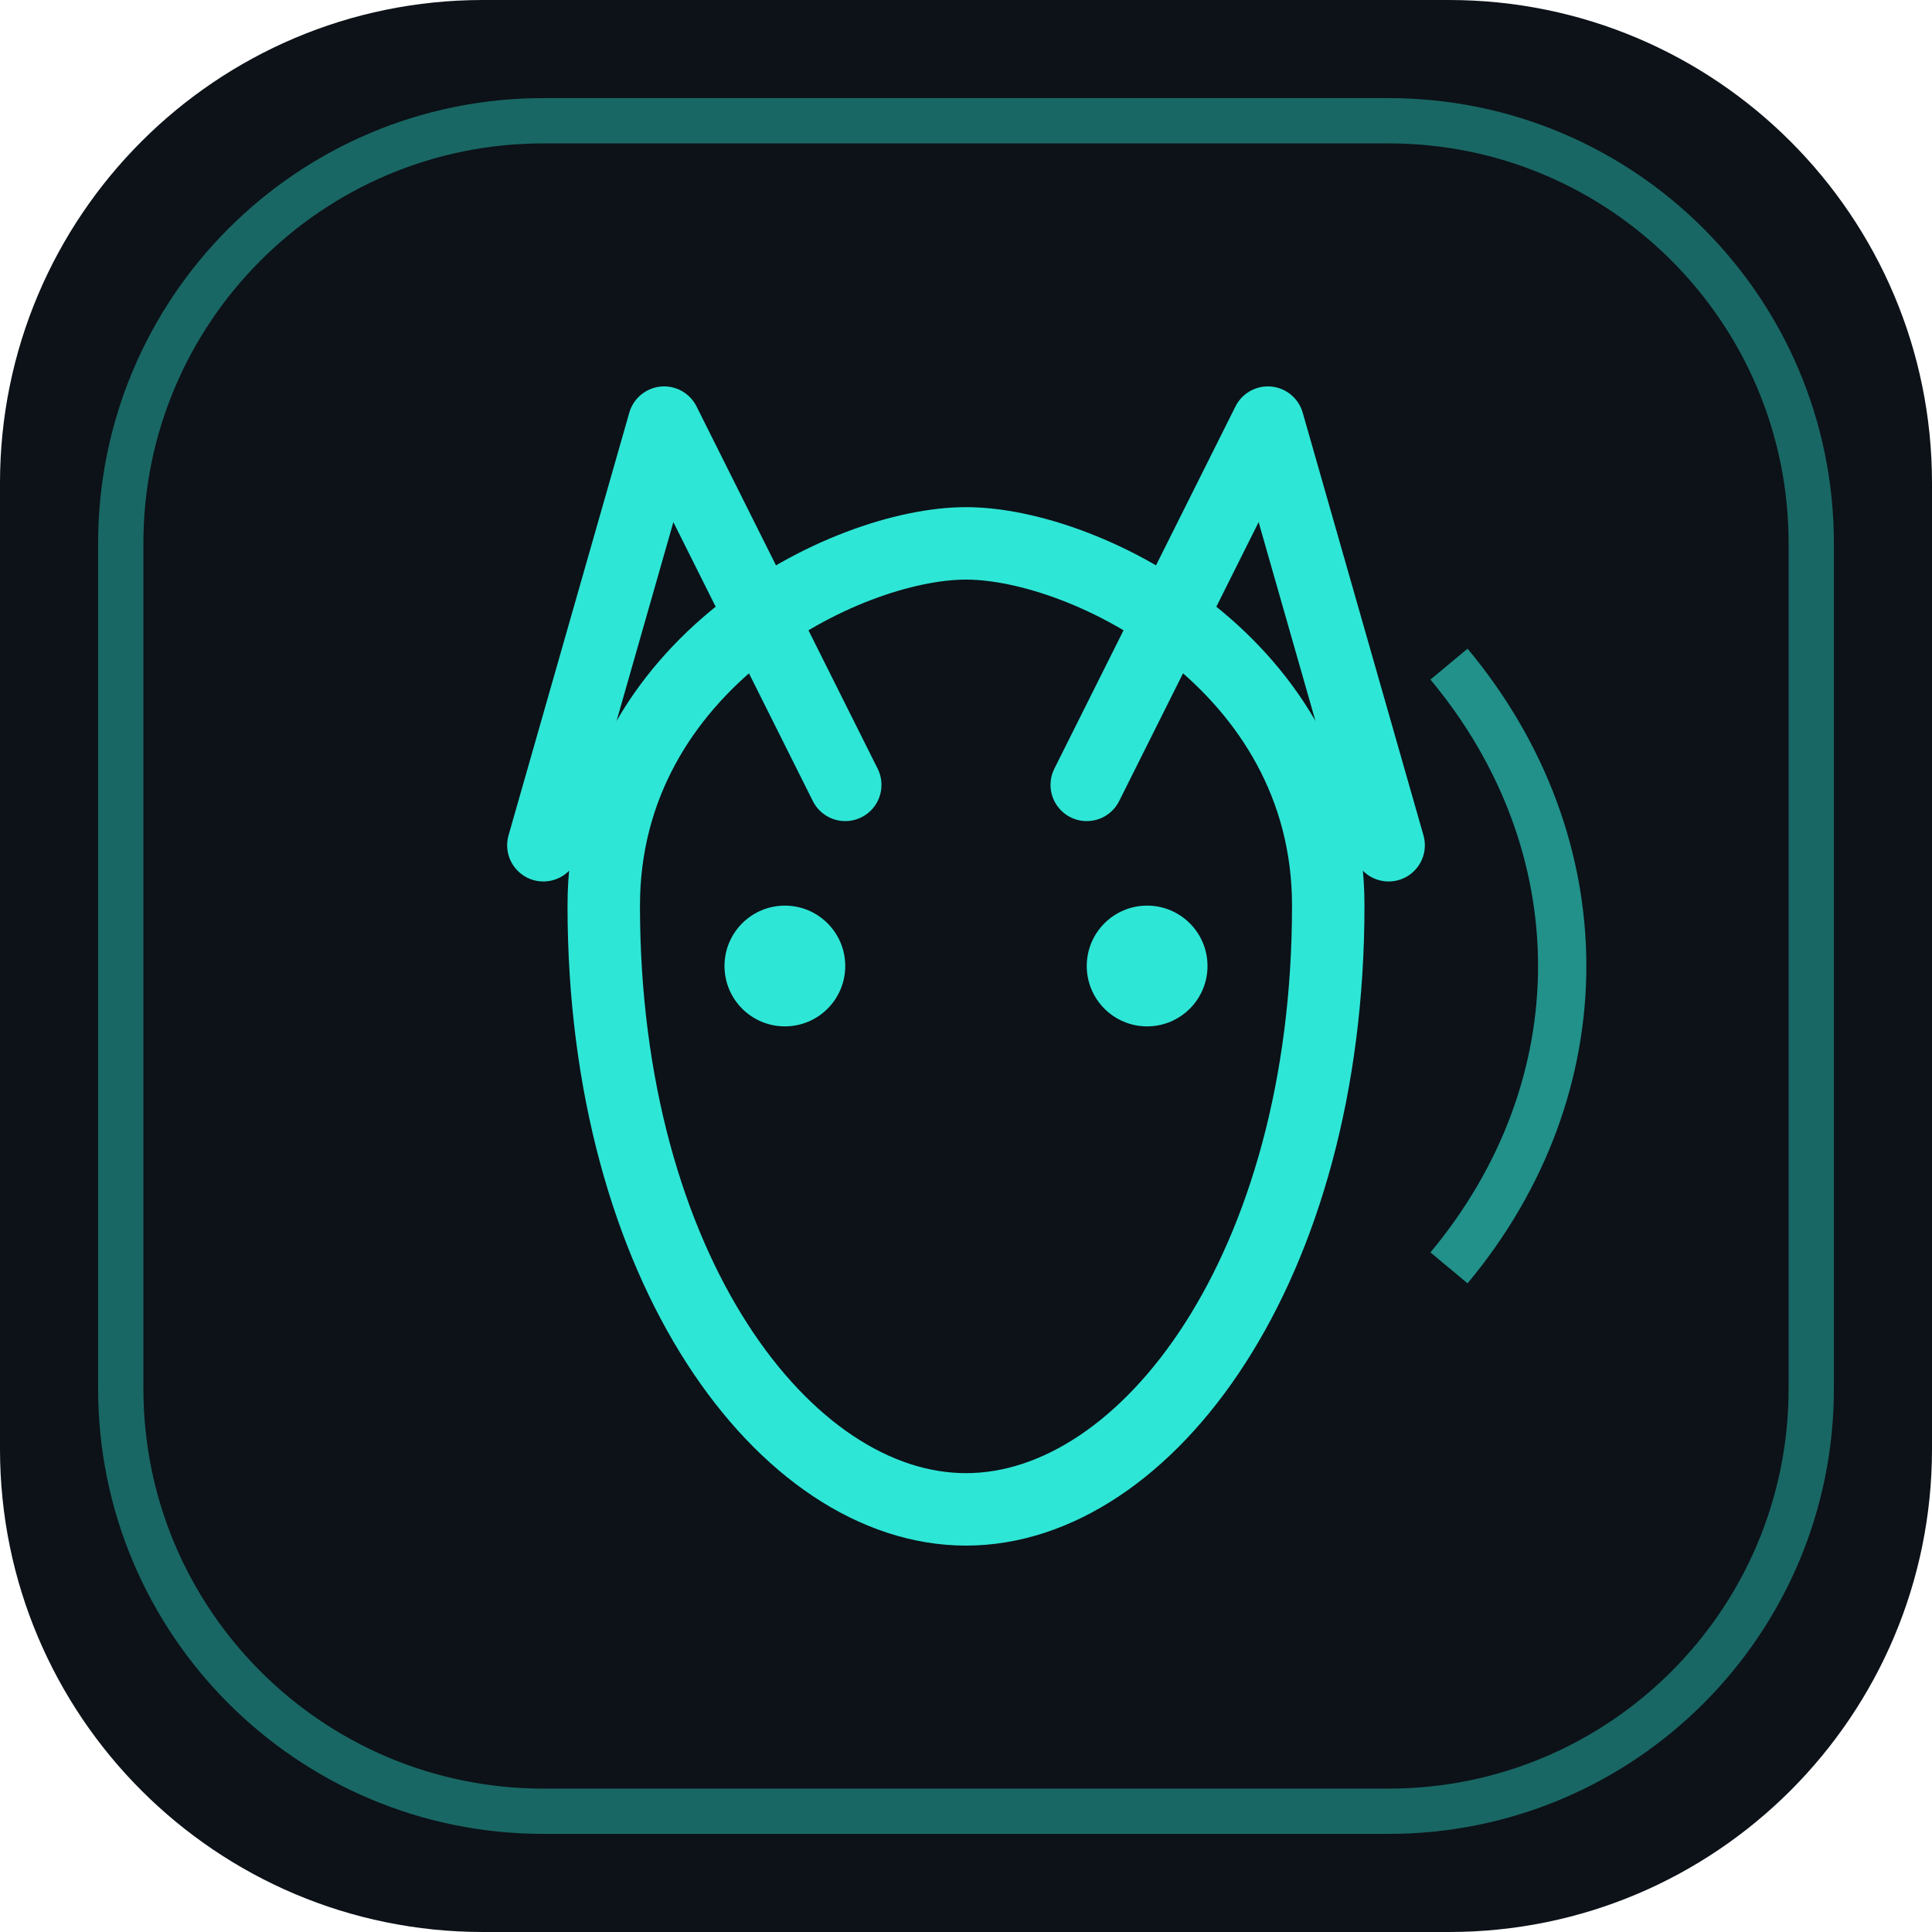
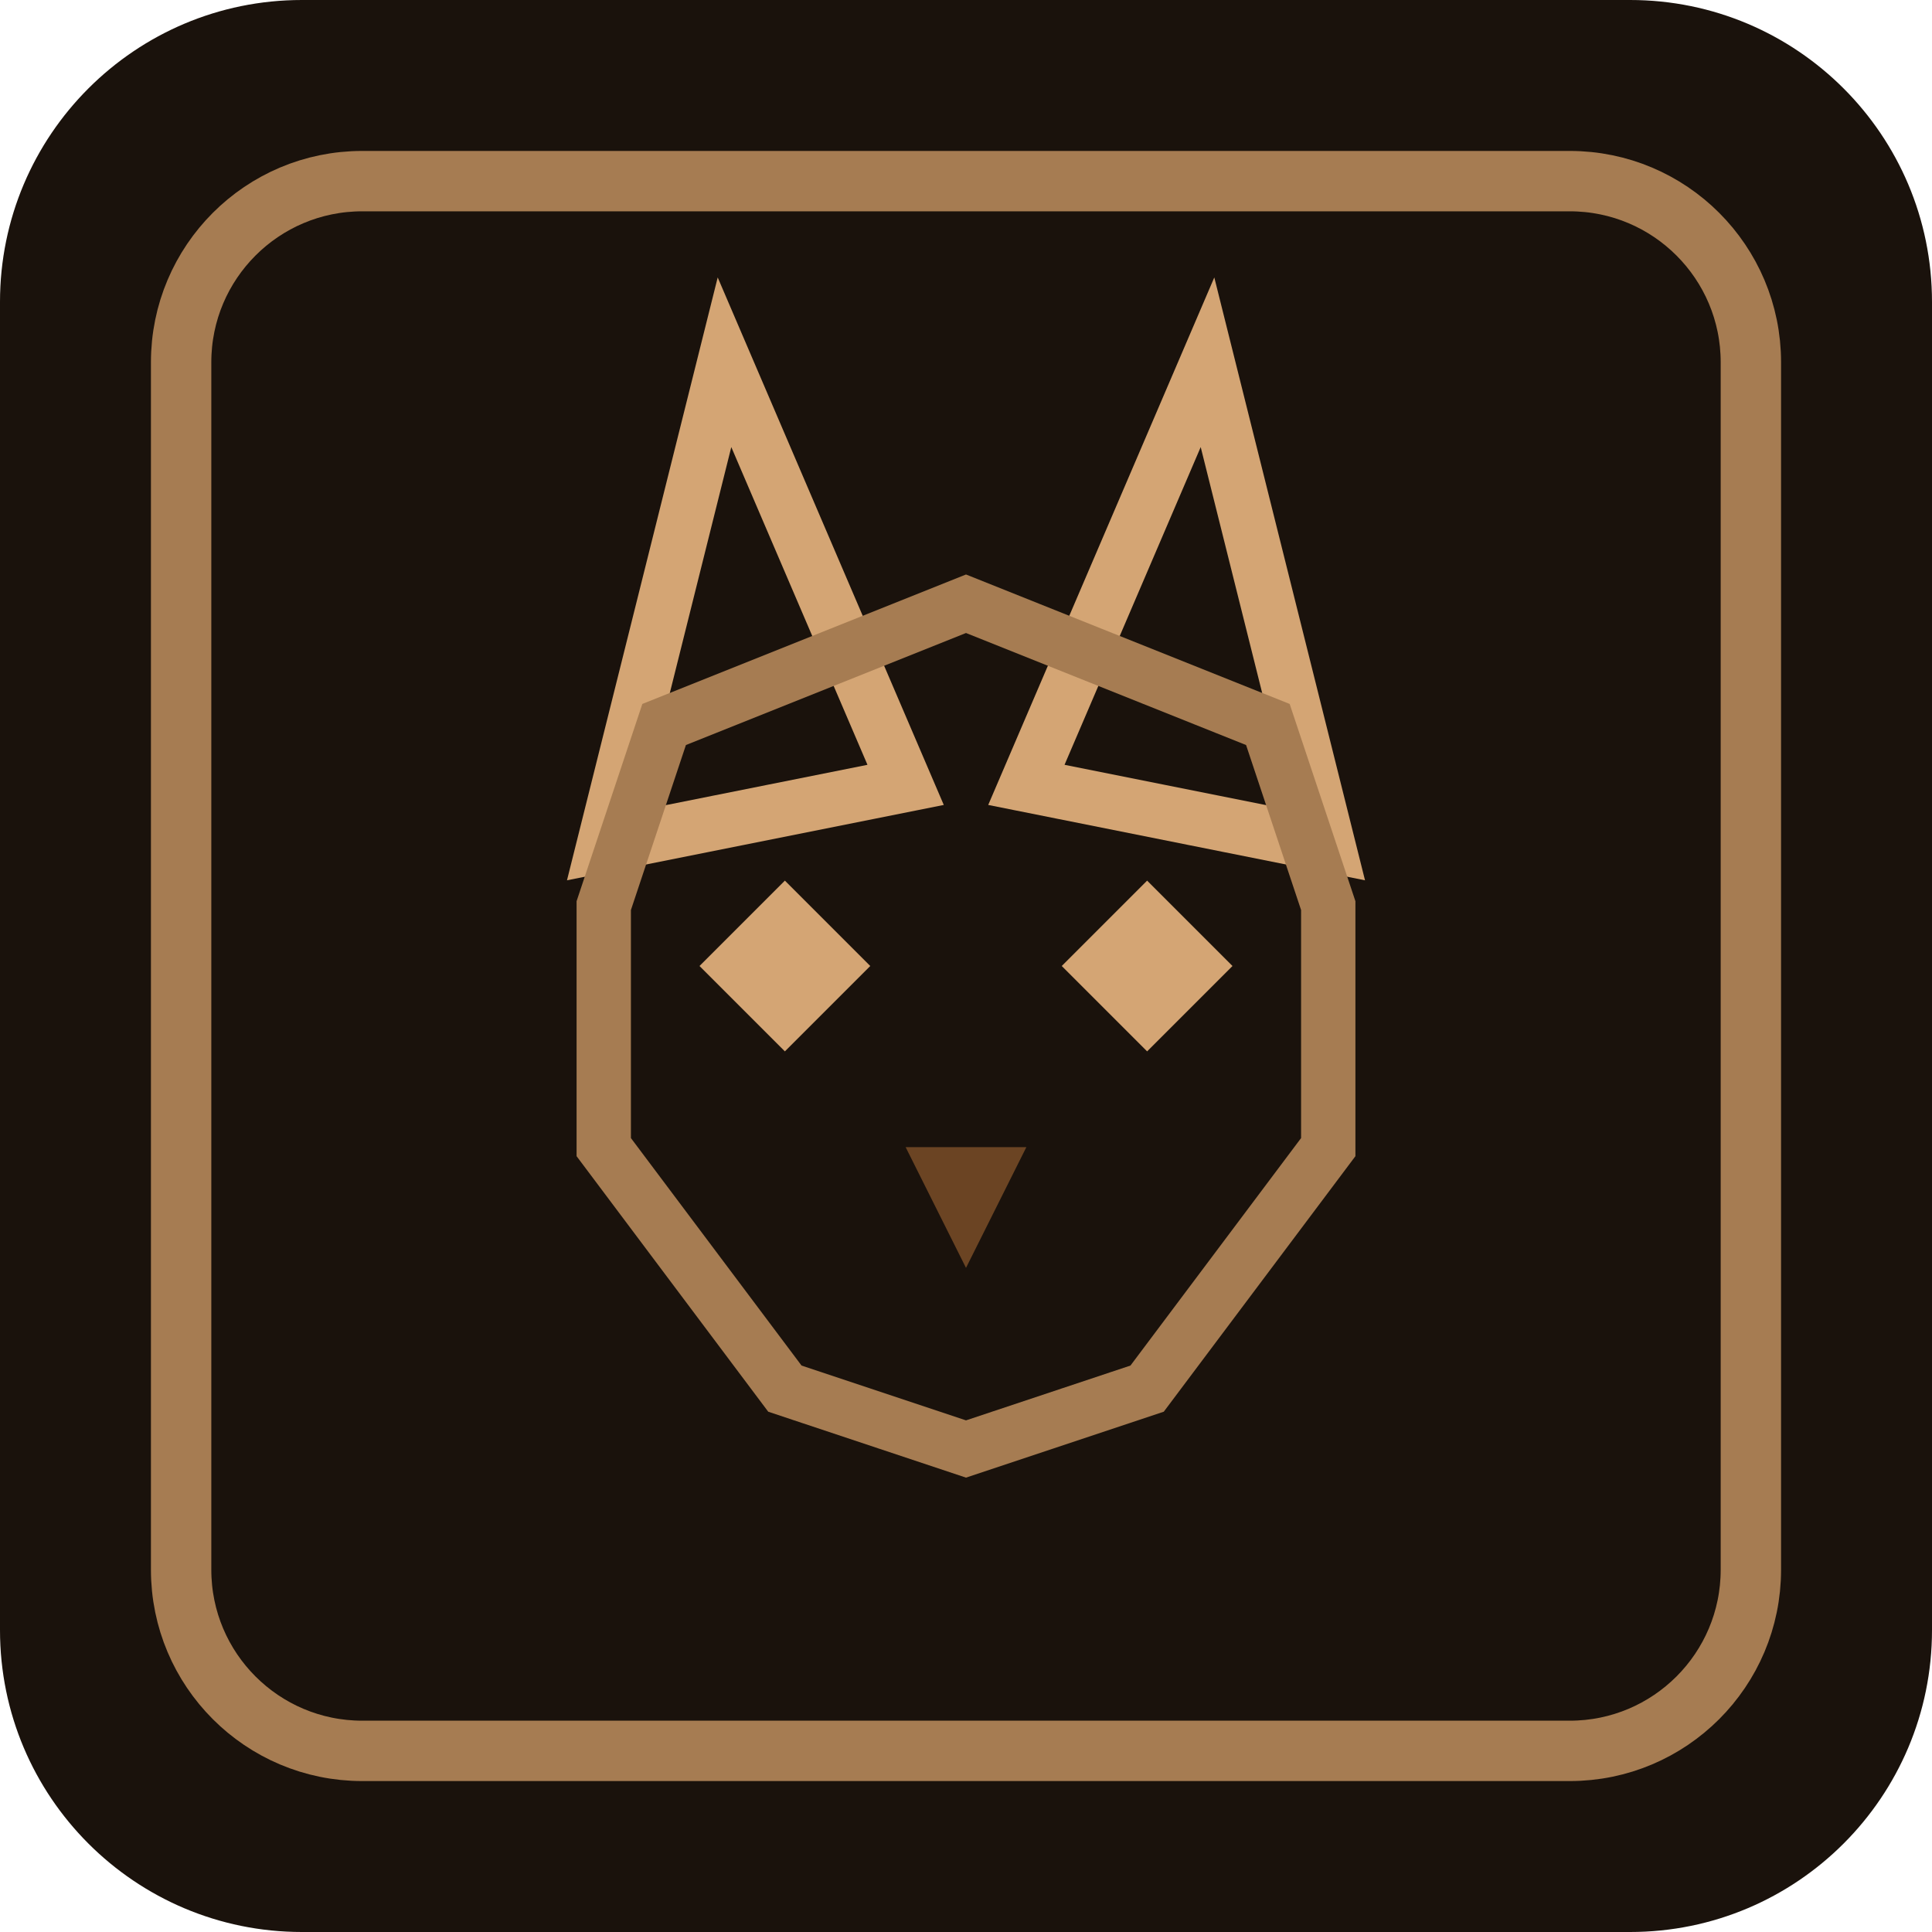
<svg xmlns="http://www.w3.org/2000/svg" viewBox="0 0 64 64" fill="none">
-   <rect width="64" height="64" rx="16" fill="#0c1218" />
-   <rect x="4" y="4" width="56" height="56" rx="14" stroke="#2ee6d6" stroke-width="1.5" opacity="0.4" />
-   <path d="M18 28 L22 14 L28 26" stroke="#2ee6d6" stroke-width="2.4" stroke-linejoin="round" stroke-linecap="round" />
-   <path d="M46 28 L42 14 L36 26" stroke="#2ee6d6" stroke-width="2.4" stroke-linejoin="round" stroke-linecap="round" />
-   <path d="M20 30 C20 22, 28 18, 32 18 C36 18, 44 22, 44 30 C44 42, 38 50, 32 50 C26 50, 20 42, 20 30 Z" stroke="#2ee6d6" stroke-width="2.4" />
-   <circle cx="26" cy="32" r="2" fill="#2ee6d6" />
-   <circle cx="38" cy="32" r="2" fill="#2ee6d6" />
-   <path d="M48 22 C53 28, 53 36, 48 42" stroke="#2ee6d6" stroke-width="1.6" opacity="0.6" />
+   <rect width="64" height="64" rx="10" fill="#1a120c" />
+   <rect x="6" y="6" width="52" height="52" rx="6" stroke="#a67c52" stroke-width="2" />
+   <path d="M20 28 L24 12 L30 26 Z" stroke="#d4a574" stroke-width="1.8" fill="none" stroke-linejoin="miter" />
+   <path d="M44 28 L40 12 L34 26 Z" stroke="#d4a574" stroke-width="1.8" fill="none" stroke-linejoin="miter" />
+   <path d="M20 30 L22 24 L32 20 L42 24 L44 30 L44 38 L38 46 L32 48 L26 46 L20 38 Z" stroke="#a67c52" stroke-width="1.8" fill="none" stroke-linejoin="miter" />
+   <rect x="24" y="30" width="4" height="4" transform="rotate(45 26 32)" fill="#d4a574" />
+   <rect x="36" y="30" width="4" height="4" transform="rotate(45 38 32)" fill="#d4a574" />
+   <path d="M30 38 L32 42 L34 38 Z" fill="#6b4423" />
</svg>
